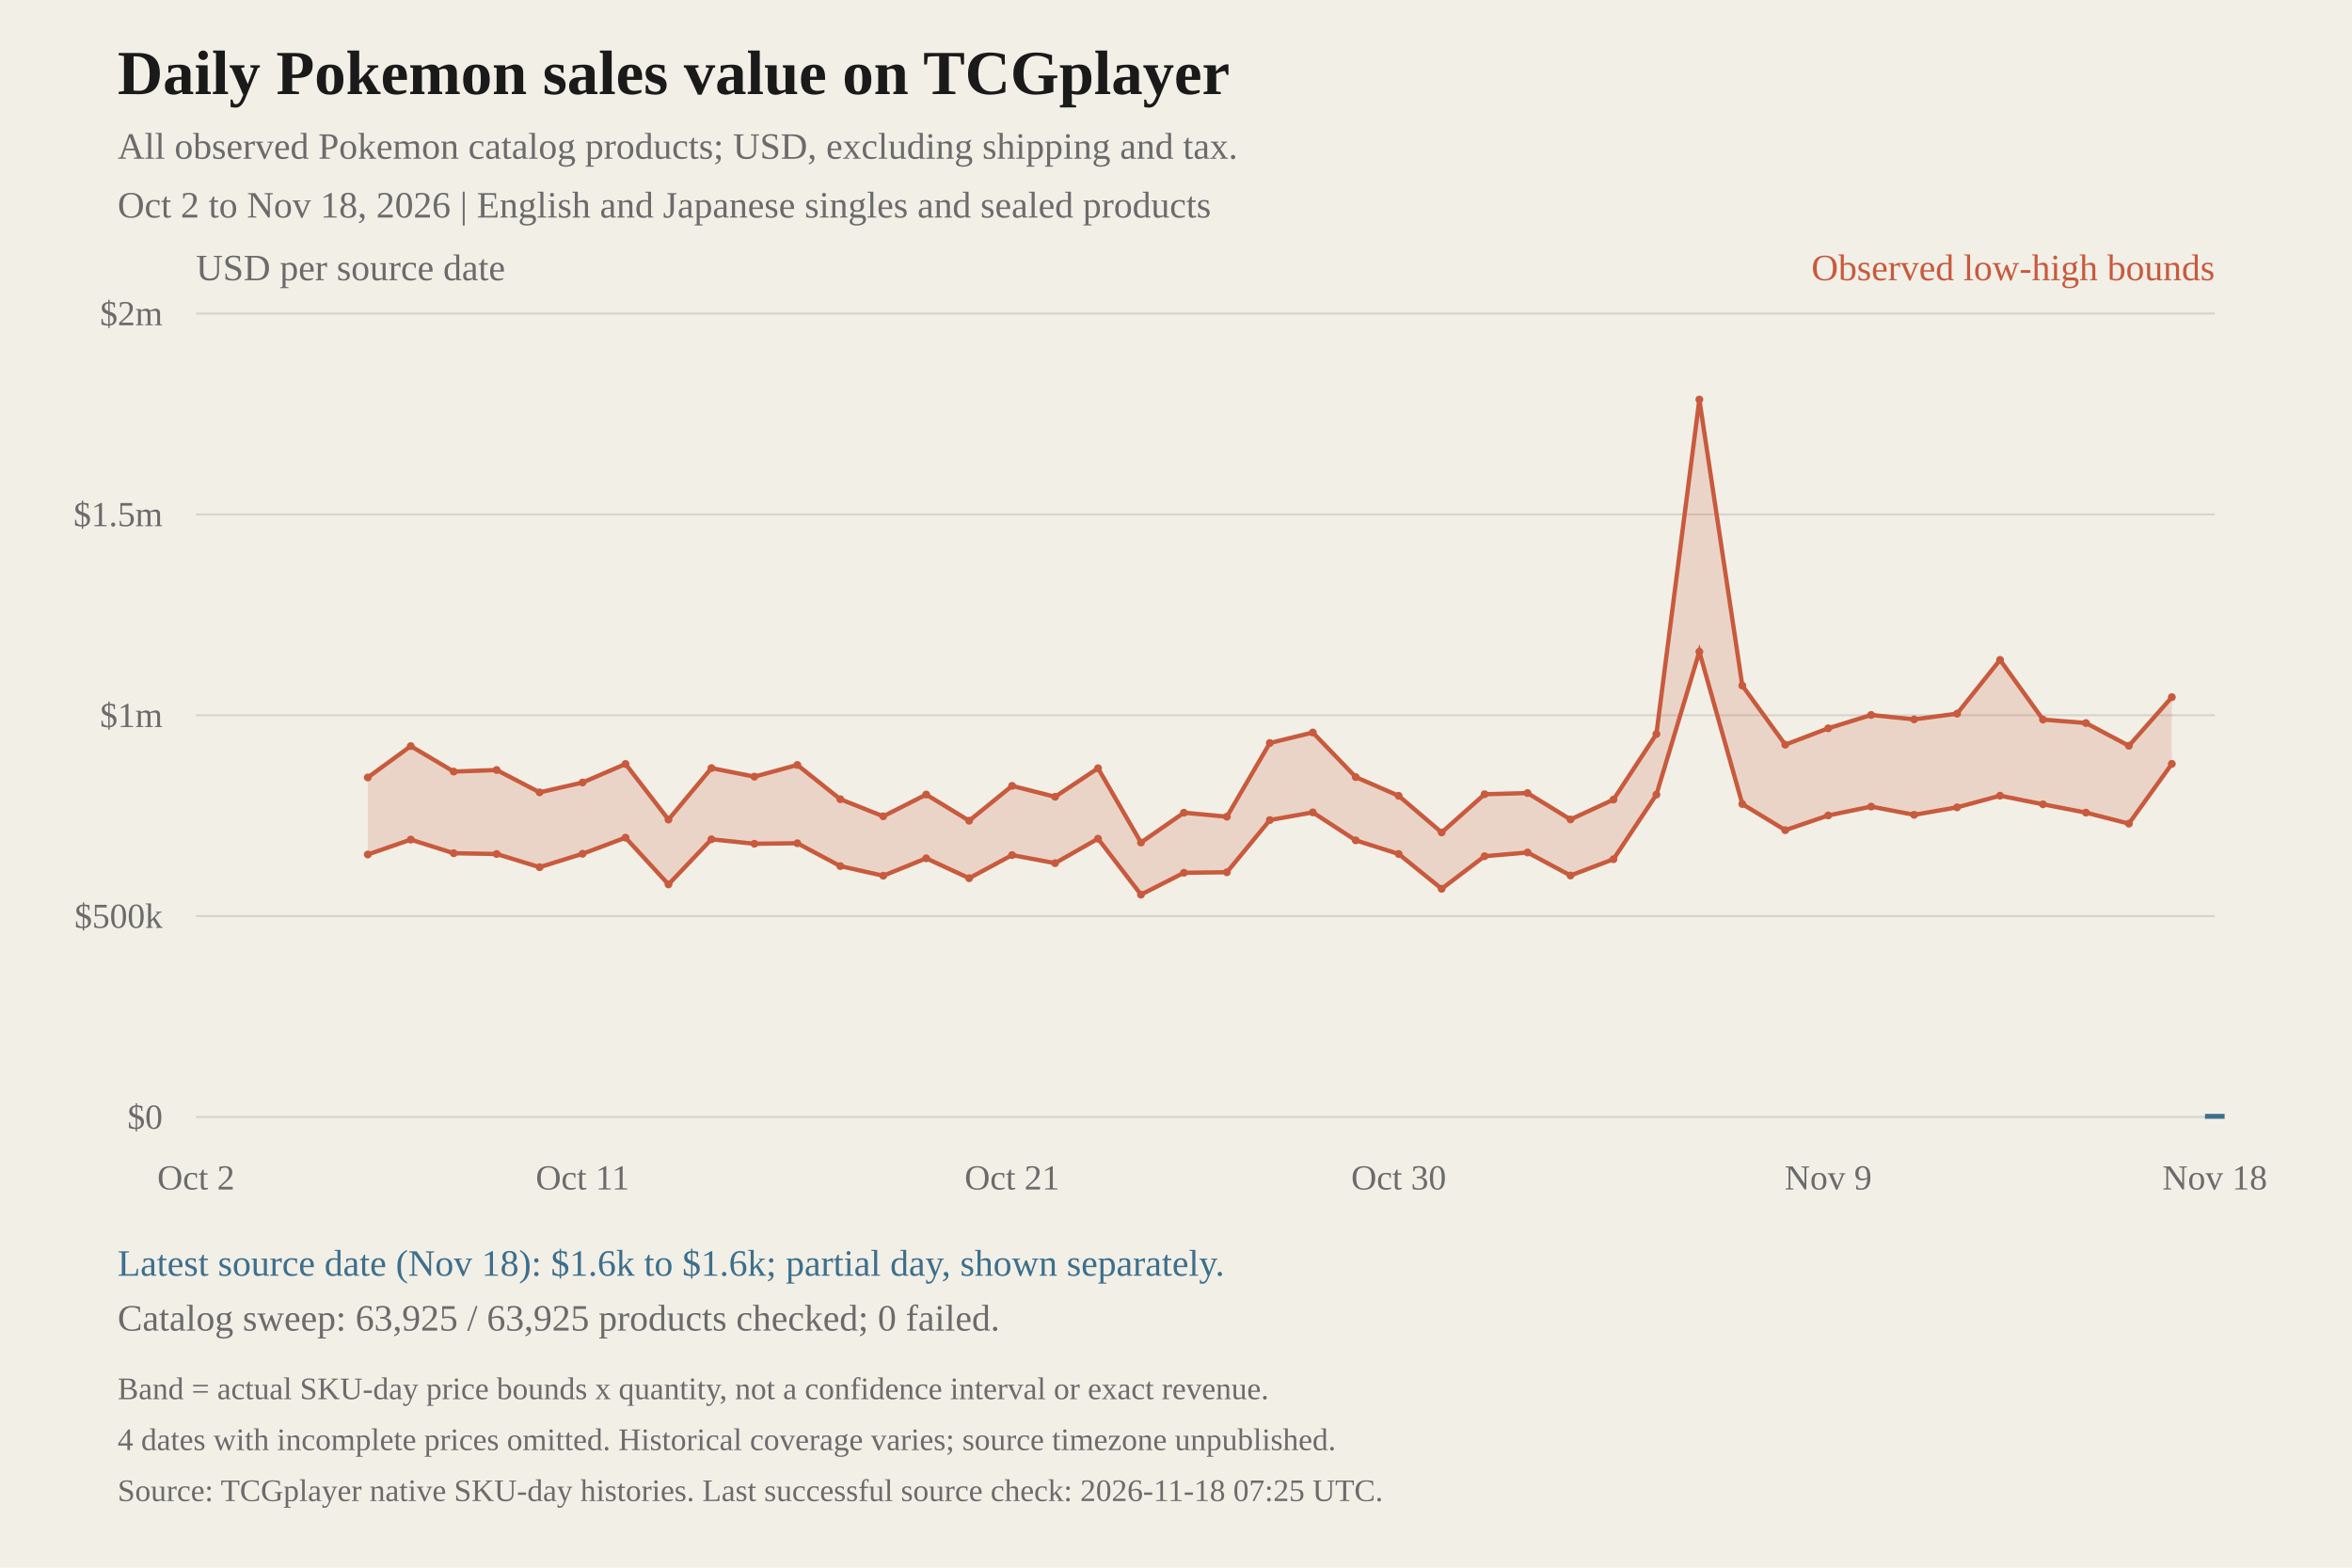
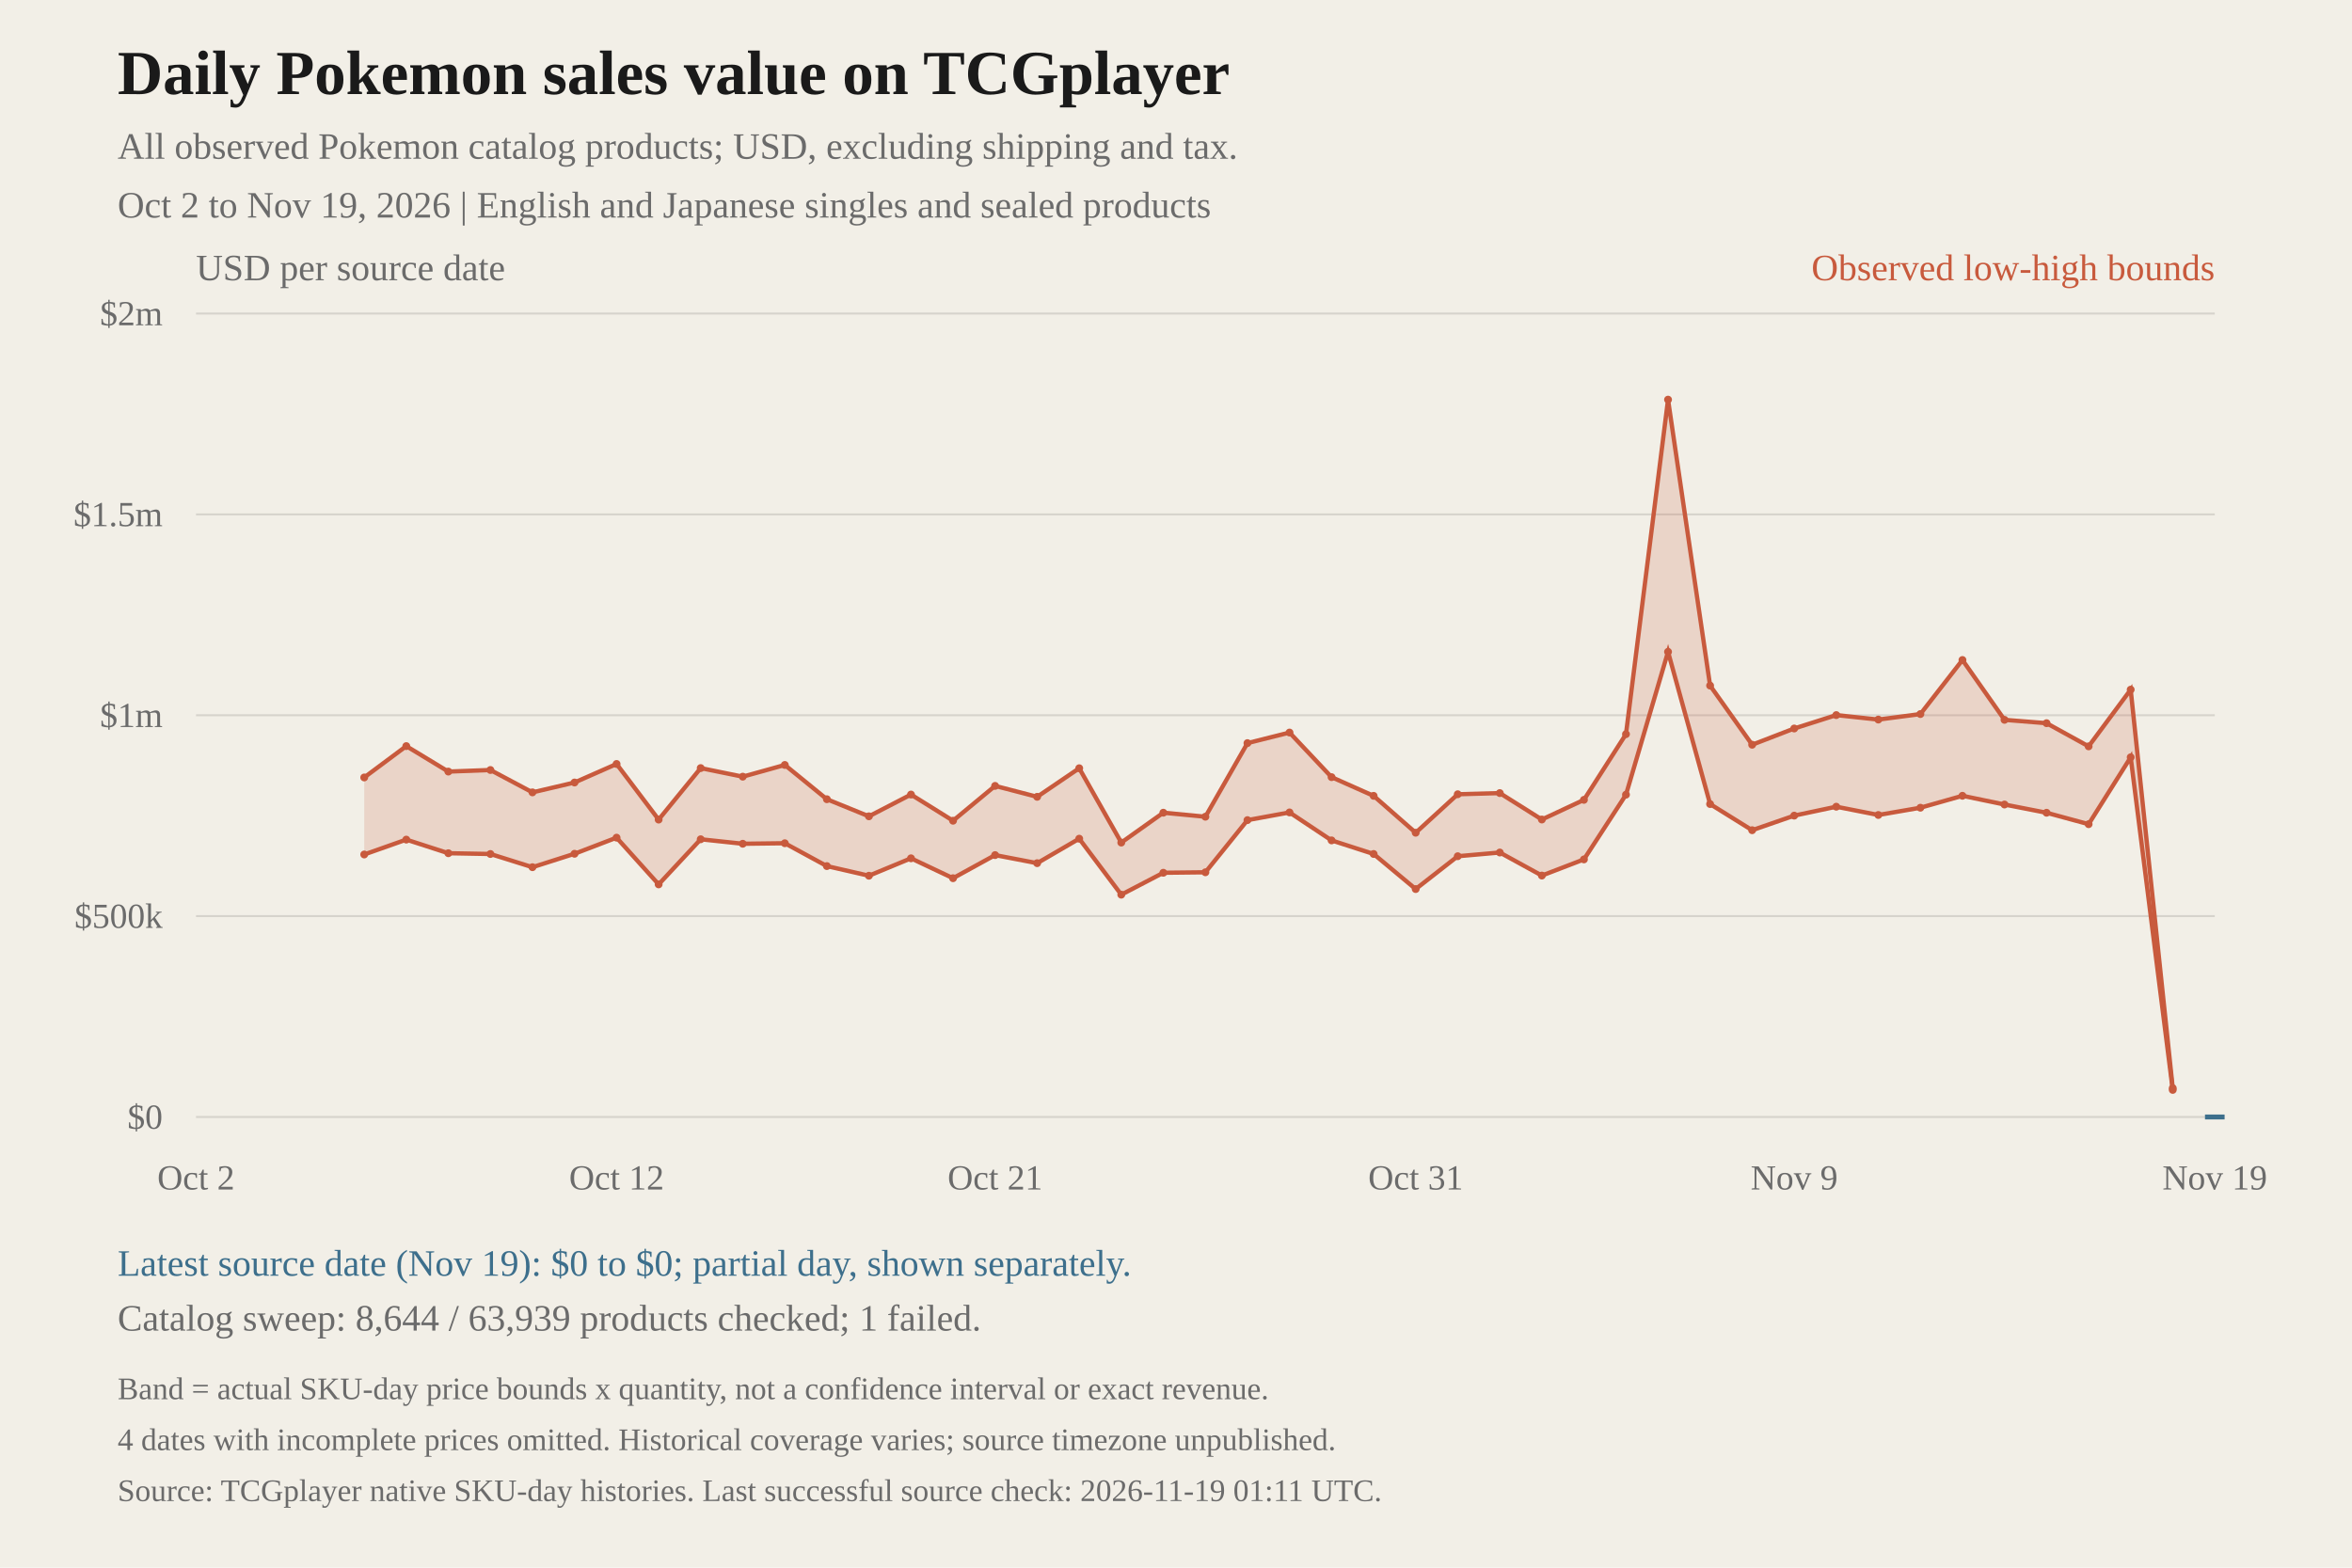
<svg xmlns="http://www.w3.org/2000/svg" width="1200" height="800" viewBox="0 0 1200 800" role="img" aria-labelledby="title description">
  <style>text{font-family:Georgia,"Liberation Serif","Times New Roman",serif;fill:#1A1A1A;font-size:19px}.title{font-size:32px;font-weight:600}.muted,.axis{fill:#6B6B6B}.axis{font-size:18px}.note{font-size:16px;fill:#6B6B6B}.grid{stroke:#D6D3CC;stroke-width:1}</style>
  <rect data-role="background" width="1200" height="800" fill="#F2EFE7" />
  <text x="60" y="48" class="title">Daily Pokemon sales value on TCGplayer</text>
  <text x="60" y="81" class="muted">All observed Pokemon catalog products; USD, excluding shipping and tax.</text>
-   <text x="60" y="111" class="muted">Oct 2 to Nov 18, 2026 | English and Japanese singles and sealed products</text>
+   <text x="60" y="111" class="muted">Oct 2 to Nov 19, 2026 | English and Japanese singles and sealed products</text>
  <text x="100" y="143" class="muted">USD per source date</text>
  <text x="1130" y="143" text-anchor="end" style="fill:#C85A3D">Observed low-high bounds</text>
  <path d="M100,570H1130" class="grid" />
  <text x="83" y="576" class="axis" text-anchor="end">$0</text>
  <path d="M100,467.5H1130" class="grid" />
  <text x="83" y="473.5" class="axis" text-anchor="end">$500k</text>
  <path d="M100,365H1130" class="grid" />
  <text x="83" y="371" class="axis" text-anchor="end">$1m</text>
  <path d="M100,262.5H1130" class="grid" />
  <text x="83" y="268.5" class="axis" text-anchor="end">$1.5m</text>
  <path d="M100,160H1130" class="grid" />
  <text x="83" y="166" class="axis" text-anchor="end">$2m</text>
-   <polygon data-series="historical" points="187.66,396.744 209.574,380.745 231.489,393.742 253.404,392.934 275.319,404.354 297.234,399.317 319.149,389.861 341.064,418.25 362.979,391.961 384.894,396.338 406.809,390.359 428.723,407.849 450.638,416.566 472.553,405.461 494.468,418.819 516.383,401.032 538.298,406.609 560.213,392.039 582.128,429.95 604.043,414.726 625.957,416.761 647.872,379.163 669.787,373.796 691.702,396.546 713.617,406.115 735.532,424.809 757.447,405.303 779.362,404.703 801.277,418.173 823.191,408.042 845.106,374.599 867.021,203.886 888.936,349.857 910.851,380.012 932.766,371.666 954.681,364.852 976.596,367.104 998.511,364.185 1020.426,336.743 1042.34,367.2 1064.255,368.967 1086.17,380.571 1108.085,355.763 1108.085,389.806 1086.17,420.305 1064.255,414.687 1042.34,410.434 1020.426,406.053 998.511,411.996 976.596,415.802 954.681,411.608 932.766,416.127 910.851,423.636 888.936,410.302 867.021,332.58 845.106,405.487 823.191,438.466 801.277,446.772 779.362,435.028 757.447,436.931 735.532,453.555 713.617,435.781 691.702,428.83 669.787,414.559 647.872,418.474 625.957,445.119 604.043,445.369 582.128,456.536 560.213,427.989 538.298,440.473 516.383,436.348 494.468,448.153 472.553,438 450.638,446.89 428.723,441.968 406.809,430.31 384.894,430.576 362.979,428.283 341.064,451.308 319.149,427.463 297.234,435.683 275.319,442.538 253.404,435.799 231.489,435.406 209.574,428.459 187.66,436.048" fill="#C85A3D" fill-opacity="0.18" />
-   <polyline data-series="historical" points="187.66,436.048 209.574,428.459 231.489,435.406 253.404,435.799 275.319,442.538 297.234,435.683 319.149,427.463 341.064,451.308 362.979,428.283 384.894,430.576 406.809,430.31 428.723,441.968 450.638,446.89 472.553,438 494.468,448.153 516.383,436.348 538.298,440.473 560.213,427.989 582.128,456.536 604.043,445.369 625.957,445.119 647.872,418.474 669.787,414.559 691.702,428.83 713.617,435.781 735.532,453.555 757.447,436.931 779.362,435.028 801.277,446.772 823.191,438.466 845.106,405.487 867.021,332.58 888.936,410.302 910.851,423.636 932.766,416.127 954.681,411.608 976.596,415.802 998.511,411.996 1020.426,406.053 1042.34,410.434 1064.255,414.687 1086.17,420.305 1108.085,389.806" fill="none" stroke="#C85A3D" stroke-width="2.2" />
-   <circle cx="187.66" cy="436.048" r="2" fill="#C85A3D" />
-   <circle cx="209.574" cy="428.459" r="2" fill="#C85A3D" />
-   <circle cx="231.489" cy="435.406" r="2" fill="#C85A3D" />
-   <circle cx="253.404" cy="435.799" r="2" fill="#C85A3D" />
-   <circle cx="275.319" cy="442.538" r="2" fill="#C85A3D" />
-   <circle cx="297.234" cy="435.683" r="2" fill="#C85A3D" />
-   <circle cx="319.149" cy="427.463" r="2" fill="#C85A3D" />
-   <circle cx="341.064" cy="451.308" r="2" fill="#C85A3D" />
-   <circle cx="362.979" cy="428.283" r="2" fill="#C85A3D" />
-   <circle cx="384.894" cy="430.576" r="2" fill="#C85A3D" />
-   <circle cx="406.809" cy="430.31" r="2" fill="#C85A3D" />
-   <circle cx="428.723" cy="441.968" r="2" fill="#C85A3D" />
-   <circle cx="450.638" cy="446.89" r="2" fill="#C85A3D" />
-   <circle cx="472.553" cy="438" r="2" fill="#C85A3D" />
-   <circle cx="494.468" cy="448.153" r="2" fill="#C85A3D" />
-   <circle cx="516.383" cy="436.348" r="2" fill="#C85A3D" />
-   <circle cx="538.298" cy="440.473" r="2" fill="#C85A3D" />
-   <circle cx="560.213" cy="427.989" r="2" fill="#C85A3D" />
-   <circle cx="582.128" cy="456.536" r="2" fill="#C85A3D" />
-   <circle cx="604.043" cy="445.369" r="2" fill="#C85A3D" />
-   <circle cx="625.957" cy="445.119" r="2" fill="#C85A3D" />
-   <circle cx="647.872" cy="418.474" r="2" fill="#C85A3D" />
-   <circle cx="669.787" cy="414.559" r="2" fill="#C85A3D" />
-   <circle cx="691.702" cy="428.83" r="2" fill="#C85A3D" />
-   <circle cx="713.617" cy="435.781" r="2" fill="#C85A3D" />
-   <circle cx="735.532" cy="453.555" r="2" fill="#C85A3D" />
-   <circle cx="757.447" cy="436.931" r="2" fill="#C85A3D" />
-   <circle cx="779.362" cy="435.028" r="2" fill="#C85A3D" />
-   <circle cx="801.277" cy="446.772" r="2" fill="#C85A3D" />
-   <circle cx="823.191" cy="438.466" r="2" fill="#C85A3D" />
-   <circle cx="845.106" cy="405.487" r="2" fill="#C85A3D" />
-   <circle cx="867.021" cy="332.58" r="2" fill="#C85A3D" />
-   <circle cx="888.936" cy="410.302" r="2" fill="#C85A3D" />
-   <circle cx="910.851" cy="423.636" r="2" fill="#C85A3D" />
-   <circle cx="932.766" cy="416.127" r="2" fill="#C85A3D" />
-   <circle cx="954.681" cy="411.608" r="2" fill="#C85A3D" />
-   <circle cx="976.596" cy="415.802" r="2" fill="#C85A3D" />
-   <circle cx="998.511" cy="411.996" r="2" fill="#C85A3D" />
-   <circle cx="1020.426" cy="406.053" r="2" fill="#C85A3D" />
-   <circle cx="1042.34" cy="410.434" r="2" fill="#C85A3D" />
-   <circle cx="1064.255" cy="414.687" r="2" fill="#C85A3D" />
-   <circle cx="1086.17" cy="420.305" r="2" fill="#C85A3D" />
-   <circle cx="1108.085" cy="389.806" r="2" fill="#C85A3D" />
-   <polyline data-series="historical" points="187.66,396.744 209.574,380.745 231.489,393.742 253.404,392.934 275.319,404.354 297.234,399.317 319.149,389.861 341.064,418.25 362.979,391.961 384.894,396.338 406.809,390.359 428.723,407.849 450.638,416.566 472.553,405.461 494.468,418.819 516.383,401.032 538.298,406.609 560.213,392.039 582.128,429.95 604.043,414.726 625.957,416.761 647.872,379.163 669.787,373.796 691.702,396.546 713.617,406.115 735.532,424.809 757.447,405.303 779.362,404.703 801.277,418.173 823.191,408.042 845.106,374.599 867.021,203.886 888.936,349.857 910.851,380.012 932.766,371.666 954.681,364.852 976.596,367.104 998.511,364.185 1020.426,336.743 1042.34,367.2 1064.255,368.967 1086.17,380.571 1108.085,355.763" fill="none" stroke="#C85A3D" stroke-width="2.2" />
-   <circle cx="187.66" cy="396.744" r="2" fill="#C85A3D" />
-   <circle cx="209.574" cy="380.745" r="2" fill="#C85A3D" />
-   <circle cx="231.489" cy="393.742" r="2" fill="#C85A3D" />
-   <circle cx="253.404" cy="392.934" r="2" fill="#C85A3D" />
-   <circle cx="275.319" cy="404.354" r="2" fill="#C85A3D" />
-   <circle cx="297.234" cy="399.317" r="2" fill="#C85A3D" />
-   <circle cx="319.149" cy="389.861" r="2" fill="#C85A3D" />
-   <circle cx="341.064" cy="418.25" r="2" fill="#C85A3D" />
-   <circle cx="362.979" cy="391.961" r="2" fill="#C85A3D" />
-   <circle cx="384.894" cy="396.338" r="2" fill="#C85A3D" />
-   <circle cx="406.809" cy="390.359" r="2" fill="#C85A3D" />
-   <circle cx="428.723" cy="407.849" r="2" fill="#C85A3D" />
-   <circle cx="450.638" cy="416.566" r="2" fill="#C85A3D" />
-   <circle cx="472.553" cy="405.461" r="2" fill="#C85A3D" />
-   <circle cx="494.468" cy="418.819" r="2" fill="#C85A3D" />
-   <circle cx="516.383" cy="401.032" r="2" fill="#C85A3D" />
-   <circle cx="538.298" cy="406.609" r="2" fill="#C85A3D" />
-   <circle cx="560.213" cy="392.039" r="2" fill="#C85A3D" />
-   <circle cx="582.128" cy="429.95" r="2" fill="#C85A3D" />
-   <circle cx="604.043" cy="414.726" r="2" fill="#C85A3D" />
-   <circle cx="625.957" cy="416.761" r="2" fill="#C85A3D" />
-   <circle cx="647.872" cy="379.163" r="2" fill="#C85A3D" />
-   <circle cx="669.787" cy="373.796" r="2" fill="#C85A3D" />
-   <circle cx="691.702" cy="396.546" r="2" fill="#C85A3D" />
-   <circle cx="713.617" cy="406.115" r="2" fill="#C85A3D" />
-   <circle cx="735.532" cy="424.809" r="2" fill="#C85A3D" />
-   <circle cx="757.447" cy="405.303" r="2" fill="#C85A3D" />
-   <circle cx="779.362" cy="404.703" r="2" fill="#C85A3D" />
-   <circle cx="801.277" cy="418.173" r="2" fill="#C85A3D" />
-   <circle cx="823.191" cy="408.042" r="2" fill="#C85A3D" />
-   <circle cx="845.106" cy="374.599" r="2" fill="#C85A3D" />
-   <circle cx="867.021" cy="203.886" r="2" fill="#C85A3D" />
-   <circle cx="888.936" cy="349.857" r="2" fill="#C85A3D" />
-   <circle cx="910.851" cy="380.012" r="2" fill="#C85A3D" />
-   <circle cx="932.766" cy="371.666" r="2" fill="#C85A3D" />
-   <circle cx="954.681" cy="364.852" r="2" fill="#C85A3D" />
-   <circle cx="976.596" cy="367.104" r="2" fill="#C85A3D" />
-   <circle cx="998.511" cy="364.185" r="2" fill="#C85A3D" />
-   <circle cx="1020.426" cy="336.743" r="2" fill="#C85A3D" />
-   <circle cx="1042.34" cy="367.2" r="2" fill="#C85A3D" />
-   <circle cx="1064.255" cy="368.967" r="2" fill="#C85A3D" />
-   <circle cx="1086.17" cy="380.571" r="2" fill="#C85A3D" />
-   <circle cx="1108.085" cy="355.763" r="2" fill="#C85A3D" />
-   <path data-series="partial-day" d="M1130,569.673V569.671M1125,569.673h10M1125,569.671h10" fill="none" stroke="#3D6F8C" stroke-width="2.5" />
+   <polygon data-series="historical" points="185.833,396.744 207.292,380.745 228.75,393.742 250.208,392.934 271.667,404.354 293.125,399.317 314.583,389.861 336.042,418.25 357.5,391.961 378.958,396.338 400.417,390.359 421.875,407.849 443.333,416.566 464.792,405.461 486.25,418.823 507.708,401.043 529.167,406.62 550.625,392.039 572.083,429.974 593.542,414.73 615,416.777 636.458,379.215 657.917,373.822 679.375,396.586 700.833,406.127 722.292,424.951 743.75,405.31 765.208,404.716 786.667,418.211 808.125,408.171 829.583,374.643 851.042,203.937 872.5,349.865 893.958,380.042 915.417,371.757 936.875,364.913 958.333,367.204 979.792,364.387 1001.25,336.8 1022.708,367.334 1044.167,369.048 1065.625,380.866 1087.083,351.933 1108.542,555.264 1108.542,556.187 1087.083,386.448 1065.625,420.585 1044.167,414.753 1022.708,410.55 1001.25,406.096 979.792,412.186 958.333,415.892 936.875,411.666 915.417,416.218 893.958,423.664 872.5,410.31 851.042,332.625 829.583,405.53 808.125,438.562 786.667,446.806 765.208,435.041 743.75,436.938 722.292,453.693 700.833,435.791 679.375,428.858 657.917,414.583 636.458,418.515 615,445.134 593.542,445.371 572.083,456.556 550.625,427.989 529.167,440.481 507.708,436.357 486.25,448.155 464.792,438 443.333,446.89 421.875,441.968 400.417,430.31 378.958,430.576 357.5,428.283 336.042,451.308 314.583,427.463 293.125,435.683 271.667,442.538 250.208,435.799 228.75,435.406 207.292,428.459 185.833,436.048" fill="#C85A3D" fill-opacity="0.18" />
+   <polyline data-series="historical" points="185.833,436.048 207.292,428.459 228.75,435.406 250.208,435.799 271.667,442.538 293.125,435.683 314.583,427.463 336.042,451.308 357.5,428.283 378.958,430.576 400.417,430.31 421.875,441.968 443.333,446.89 464.792,438 486.25,448.155 507.708,436.357 529.167,440.481 550.625,427.989 572.083,456.556 593.542,445.371 615,445.134 636.458,418.515 657.917,414.583 679.375,428.858 700.833,435.791 722.292,453.693 743.75,436.938 765.208,435.041 786.667,446.806 808.125,438.562 829.583,405.53 851.042,332.625 872.5,410.31 893.958,423.664 915.417,416.218 936.875,411.666 958.333,415.892 979.792,412.186 1001.25,406.096 1022.708,410.55 1044.167,414.753 1065.625,420.585 1087.083,386.448 1108.542,556.187" fill="none" stroke="#C85A3D" stroke-width="2.2" />
+   <circle cx="185.833" cy="436.048" r="2" fill="#C85A3D" />
+   <circle cx="207.292" cy="428.459" r="2" fill="#C85A3D" />
+   <circle cx="228.75" cy="435.406" r="2" fill="#C85A3D" />
+   <circle cx="250.208" cy="435.799" r="2" fill="#C85A3D" />
+   <circle cx="271.667" cy="442.538" r="2" fill="#C85A3D" />
+   <circle cx="293.125" cy="435.683" r="2" fill="#C85A3D" />
+   <circle cx="314.583" cy="427.463" r="2" fill="#C85A3D" />
+   <circle cx="336.042" cy="451.308" r="2" fill="#C85A3D" />
+   <circle cx="357.5" cy="428.283" r="2" fill="#C85A3D" />
+   <circle cx="378.958" cy="430.576" r="2" fill="#C85A3D" />
+   <circle cx="400.417" cy="430.31" r="2" fill="#C85A3D" />
+   <circle cx="421.875" cy="441.968" r="2" fill="#C85A3D" />
+   <circle cx="443.333" cy="446.89" r="2" fill="#C85A3D" />
+   <circle cx="464.792" cy="438" r="2" fill="#C85A3D" />
+   <circle cx="486.25" cy="448.155" r="2" fill="#C85A3D" />
+   <circle cx="507.708" cy="436.357" r="2" fill="#C85A3D" />
+   <circle cx="529.167" cy="440.481" r="2" fill="#C85A3D" />
+   <circle cx="550.625" cy="427.989" r="2" fill="#C85A3D" />
+   <circle cx="572.083" cy="456.556" r="2" fill="#C85A3D" />
+   <circle cx="593.542" cy="445.371" r="2" fill="#C85A3D" />
+   <circle cx="615" cy="445.134" r="2" fill="#C85A3D" />
+   <circle cx="636.458" cy="418.515" r="2" fill="#C85A3D" />
+   <circle cx="657.917" cy="414.583" r="2" fill="#C85A3D" />
+   <circle cx="679.375" cy="428.858" r="2" fill="#C85A3D" />
+   <circle cx="700.833" cy="435.791" r="2" fill="#C85A3D" />
+   <circle cx="722.292" cy="453.693" r="2" fill="#C85A3D" />
+   <circle cx="743.75" cy="436.938" r="2" fill="#C85A3D" />
+   <circle cx="765.208" cy="435.041" r="2" fill="#C85A3D" />
+   <circle cx="786.667" cy="446.806" r="2" fill="#C85A3D" />
+   <circle cx="808.125" cy="438.562" r="2" fill="#C85A3D" />
+   <circle cx="829.583" cy="405.53" r="2" fill="#C85A3D" />
+   <circle cx="851.042" cy="332.625" r="2" fill="#C85A3D" />
+   <circle cx="872.5" cy="410.31" r="2" fill="#C85A3D" />
+   <circle cx="893.958" cy="423.664" r="2" fill="#C85A3D" />
+   <circle cx="915.417" cy="416.218" r="2" fill="#C85A3D" />
+   <circle cx="936.875" cy="411.666" r="2" fill="#C85A3D" />
+   <circle cx="958.333" cy="415.892" r="2" fill="#C85A3D" />
+   <circle cx="979.792" cy="412.186" r="2" fill="#C85A3D" />
+   <circle cx="1001.25" cy="406.096" r="2" fill="#C85A3D" />
+   <circle cx="1022.708" cy="410.55" r="2" fill="#C85A3D" />
+   <circle cx="1044.167" cy="414.753" r="2" fill="#C85A3D" />
+   <circle cx="1065.625" cy="420.585" r="2" fill="#C85A3D" />
+   <circle cx="1087.083" cy="386.448" r="2" fill="#C85A3D" />
+   <circle cx="1108.542" cy="556.187" r="2" fill="#C85A3D" />
+   <polyline data-series="historical" points="185.833,396.744 207.292,380.745 228.75,393.742 250.208,392.934 271.667,404.354 293.125,399.317 314.583,389.861 336.042,418.25 357.5,391.961 378.958,396.338 400.417,390.359 421.875,407.849 443.333,416.566 464.792,405.461 486.25,418.823 507.708,401.043 529.167,406.62 550.625,392.039 572.083,429.974 593.542,414.73 615,416.777 636.458,379.215 657.917,373.822 679.375,396.586 700.833,406.127 722.292,424.951 743.75,405.31 765.208,404.716 786.667,418.211 808.125,408.171 829.583,374.643 851.042,203.937 872.5,349.865 893.958,380.042 915.417,371.757 936.875,364.913 958.333,367.204 979.792,364.387 1001.25,336.8 1022.708,367.334 1044.167,369.048 1065.625,380.866 1087.083,351.933 1108.542,555.264" fill="none" stroke="#C85A3D" stroke-width="2.2" />
+   <circle cx="185.833" cy="396.744" r="2" fill="#C85A3D" />
+   <circle cx="207.292" cy="380.745" r="2" fill="#C85A3D" />
+   <circle cx="228.75" cy="393.742" r="2" fill="#C85A3D" />
+   <circle cx="250.208" cy="392.934" r="2" fill="#C85A3D" />
+   <circle cx="271.667" cy="404.354" r="2" fill="#C85A3D" />
+   <circle cx="293.125" cy="399.317" r="2" fill="#C85A3D" />
+   <circle cx="314.583" cy="389.861" r="2" fill="#C85A3D" />
+   <circle cx="336.042" cy="418.25" r="2" fill="#C85A3D" />
+   <circle cx="357.5" cy="391.961" r="2" fill="#C85A3D" />
+   <circle cx="378.958" cy="396.338" r="2" fill="#C85A3D" />
+   <circle cx="400.417" cy="390.359" r="2" fill="#C85A3D" />
+   <circle cx="421.875" cy="407.849" r="2" fill="#C85A3D" />
+   <circle cx="443.333" cy="416.566" r="2" fill="#C85A3D" />
+   <circle cx="464.792" cy="405.461" r="2" fill="#C85A3D" />
+   <circle cx="486.25" cy="418.823" r="2" fill="#C85A3D" />
+   <circle cx="507.708" cy="401.043" r="2" fill="#C85A3D" />
+   <circle cx="529.167" cy="406.62" r="2" fill="#C85A3D" />
+   <circle cx="550.625" cy="392.039" r="2" fill="#C85A3D" />
+   <circle cx="572.083" cy="429.974" r="2" fill="#C85A3D" />
+   <circle cx="593.542" cy="414.73" r="2" fill="#C85A3D" />
+   <circle cx="615" cy="416.777" r="2" fill="#C85A3D" />
+   <circle cx="636.458" cy="379.215" r="2" fill="#C85A3D" />
+   <circle cx="657.917" cy="373.822" r="2" fill="#C85A3D" />
+   <circle cx="679.375" cy="396.586" r="2" fill="#C85A3D" />
+   <circle cx="700.833" cy="406.127" r="2" fill="#C85A3D" />
+   <circle cx="722.292" cy="424.951" r="2" fill="#C85A3D" />
+   <circle cx="743.75" cy="405.31" r="2" fill="#C85A3D" />
+   <circle cx="765.208" cy="404.716" r="2" fill="#C85A3D" />
+   <circle cx="786.667" cy="418.211" r="2" fill="#C85A3D" />
+   <circle cx="808.125" cy="408.171" r="2" fill="#C85A3D" />
+   <circle cx="829.583" cy="374.643" r="2" fill="#C85A3D" />
+   <circle cx="851.042" cy="203.937" r="2" fill="#C85A3D" />
+   <circle cx="872.5" cy="349.865" r="2" fill="#C85A3D" />
+   <circle cx="893.958" cy="380.042" r="2" fill="#C85A3D" />
+   <circle cx="915.417" cy="371.757" r="2" fill="#C85A3D" />
+   <circle cx="936.875" cy="364.913" r="2" fill="#C85A3D" />
+   <circle cx="958.333" cy="367.204" r="2" fill="#C85A3D" />
+   <circle cx="979.792" cy="364.387" r="2" fill="#C85A3D" />
+   <circle cx="1001.25" cy="336.8" r="2" fill="#C85A3D" />
+   <circle cx="1022.708" cy="367.334" r="2" fill="#C85A3D" />
+   <circle cx="1044.167" cy="369.048" r="2" fill="#C85A3D" />
+   <circle cx="1065.625" cy="380.866" r="2" fill="#C85A3D" />
+   <circle cx="1087.083" cy="351.933" r="2" fill="#C85A3D" />
+   <circle cx="1108.542" cy="555.264" r="2" fill="#C85A3D" />
+   <path data-series="partial-day" d="M1130,570V570M1125,570h10M1125,570h10" fill="none" stroke="#3D6F8C" stroke-width="2.5" />
  <text x="100" y="607" class="axis" text-anchor="middle">Oct 2</text>
-   <text x="297.234" y="607" class="axis" text-anchor="middle">Oct 11</text>
-   <text x="516.383" y="607" class="axis" text-anchor="middle">Oct 21</text>
-   <text x="713.617" y="607" class="axis" text-anchor="middle">Oct 30</text>
-   <text x="932.766" y="607" class="axis" text-anchor="middle">Nov 9</text>
-   <text x="1130" y="607" class="axis" text-anchor="middle">Nov 18</text>
-   <text x="60" y="651" style="fill:#3D6F8C">Latest source date (Nov 18): $1.6k to $1.6k; partial day, shown separately.</text>
-   <text x="60" y="679" class="muted">Catalog sweep: 63,925 / 63,925 products checked; 0 failed.</text>
+   <text x="314.583" y="607" class="axis" text-anchor="middle">Oct 12</text>
+   <text x="507.708" y="607" class="axis" text-anchor="middle">Oct 21</text>
+   <text x="722.292" y="607" class="axis" text-anchor="middle">Oct 31</text>
+   <text x="915.417" y="607" class="axis" text-anchor="middle">Nov 9</text>
+   <text x="1130" y="607" class="axis" text-anchor="middle">Nov 19</text>
+   <text x="60" y="651" style="fill:#3D6F8C">Latest source date (Nov 19): $0 to $0; partial day, shown separately.</text>
+   <text x="60" y="679" class="muted">Catalog sweep: 8,644 / 63,939 products checked; 1 failed.</text>
  <text x="60" y="714" class="note">Band = actual SKU-day price bounds x quantity, not a confidence interval or exact revenue.</text>
  <text x="60" y="740" class="note">4 dates with incomplete prices omitted. Historical coverage varies; source timezone unpublished.</text>
-   <text x="60" y="766" class="note">Source: TCGplayer native SKU-day histories. Last successful source check: 2026-11-18 07:25 UTC.</text>
+   <text x="60" y="766" class="note">Source: TCGplayer native SKU-day histories. Last successful source check: 2026-11-19 01:11 UTC.</text>
</svg>
